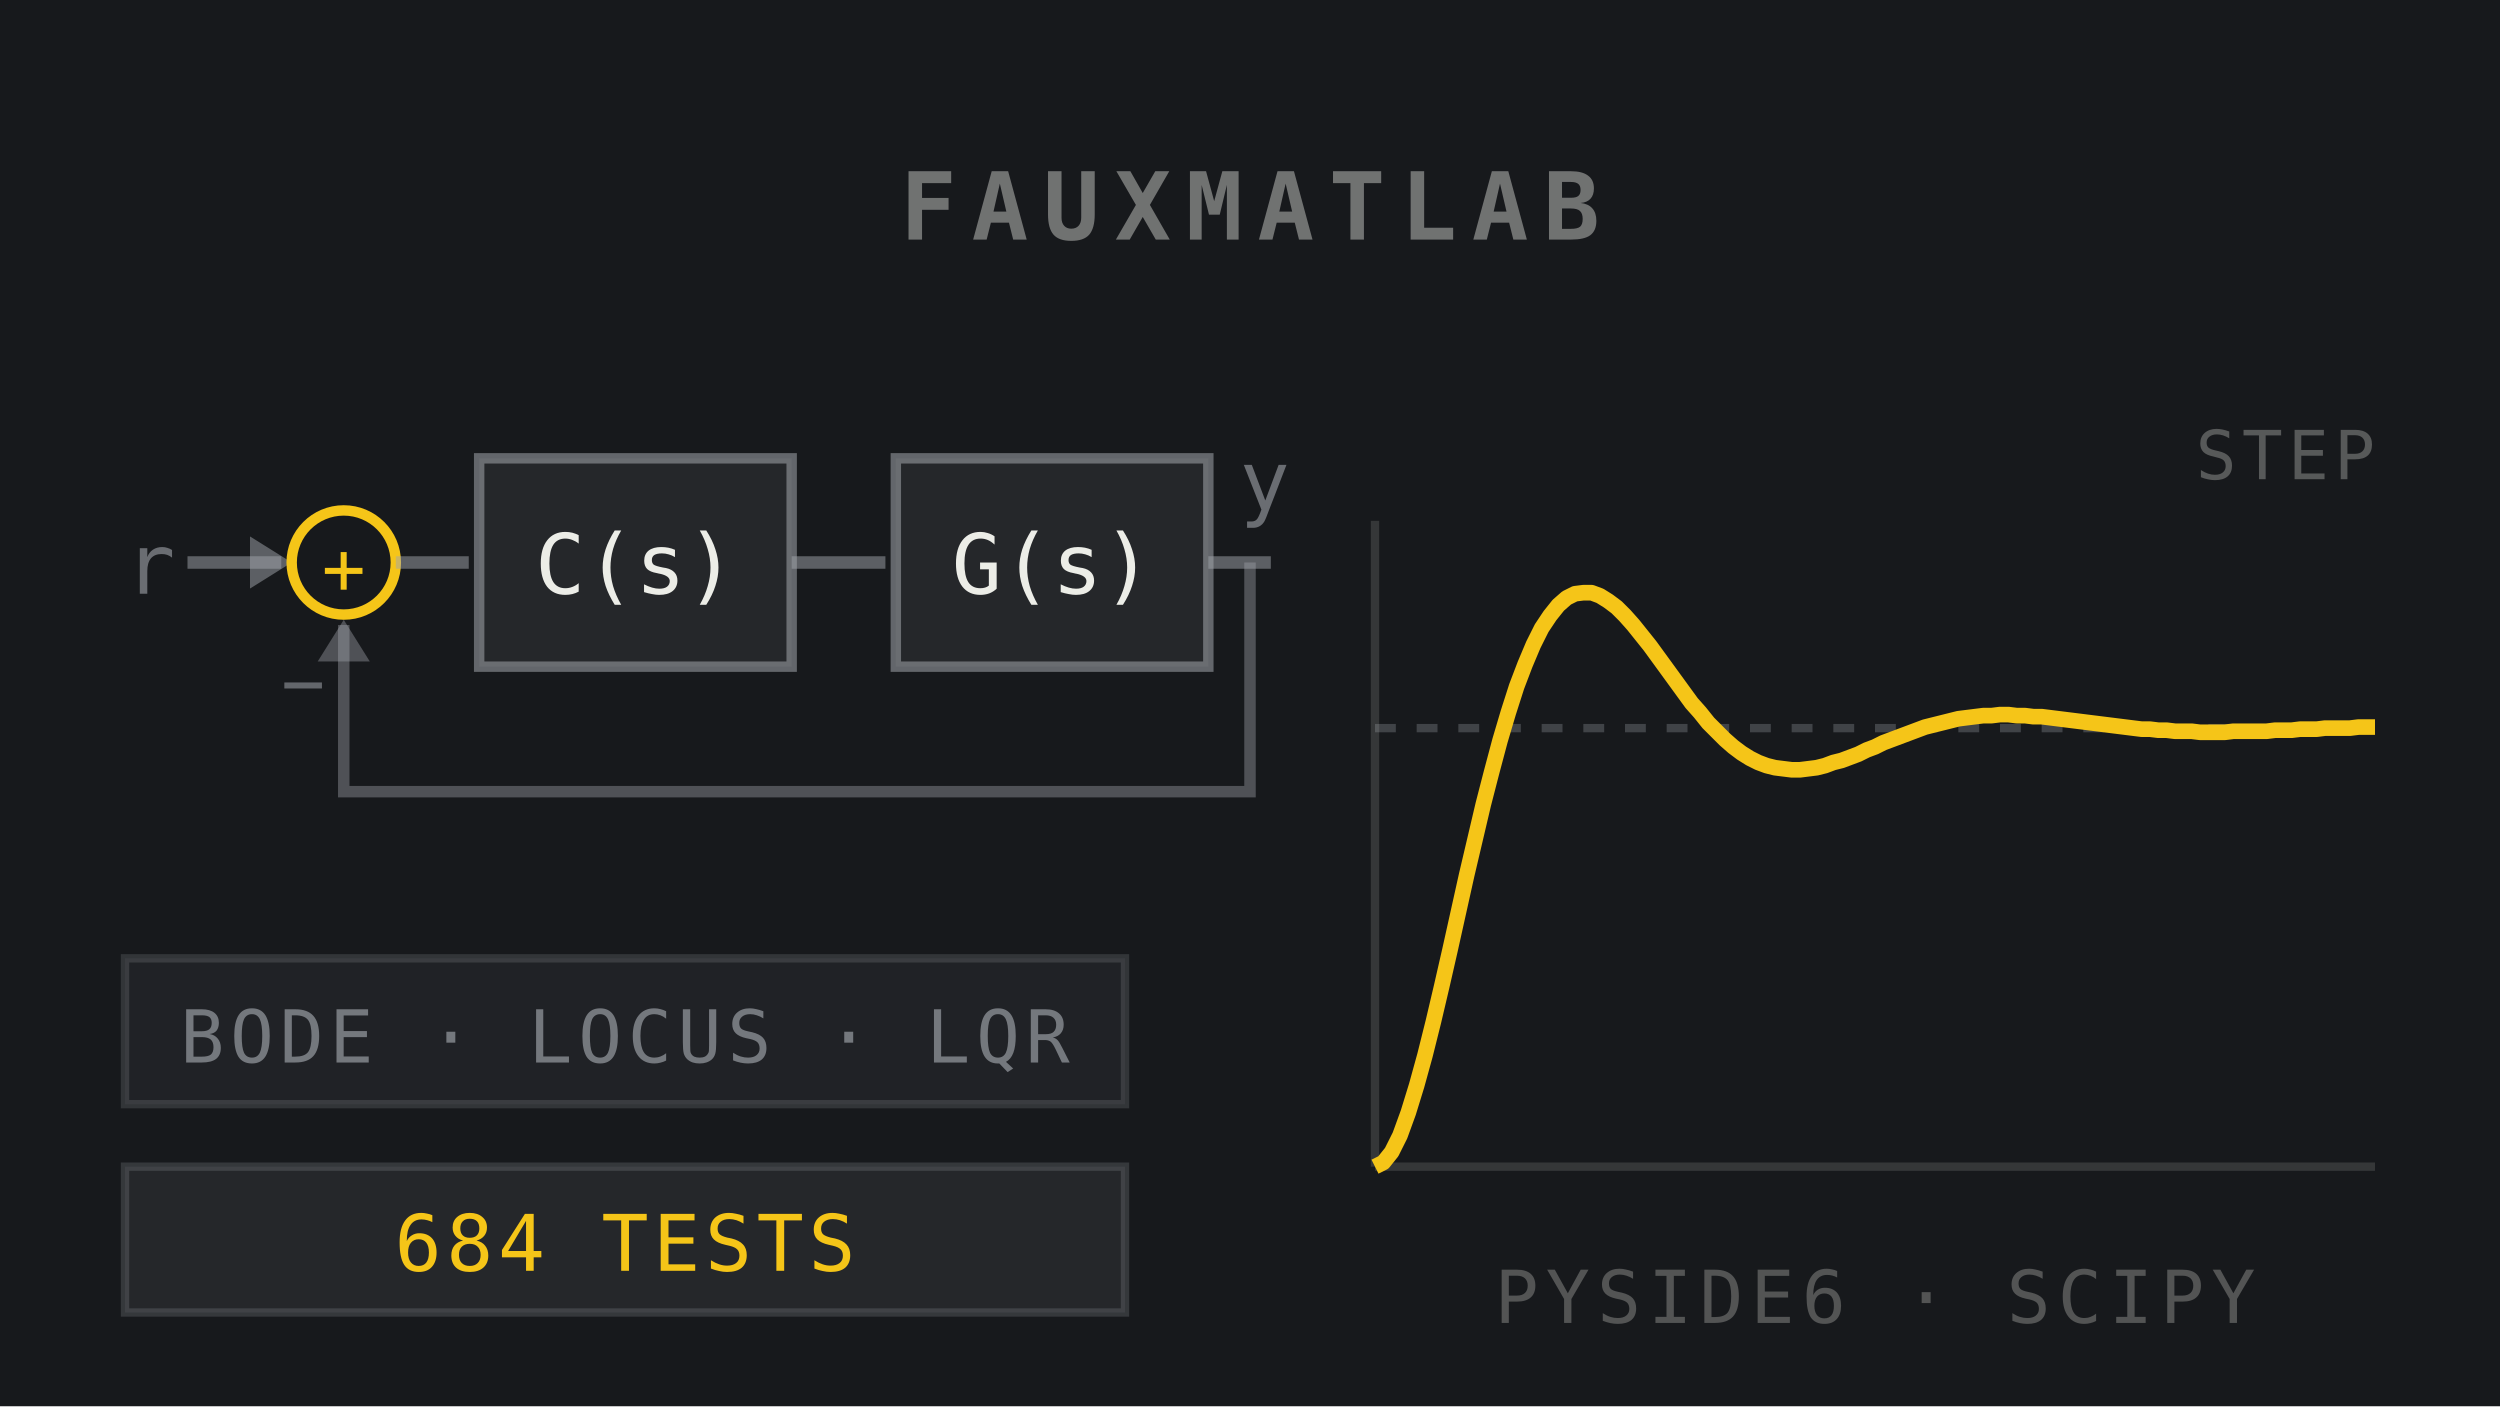
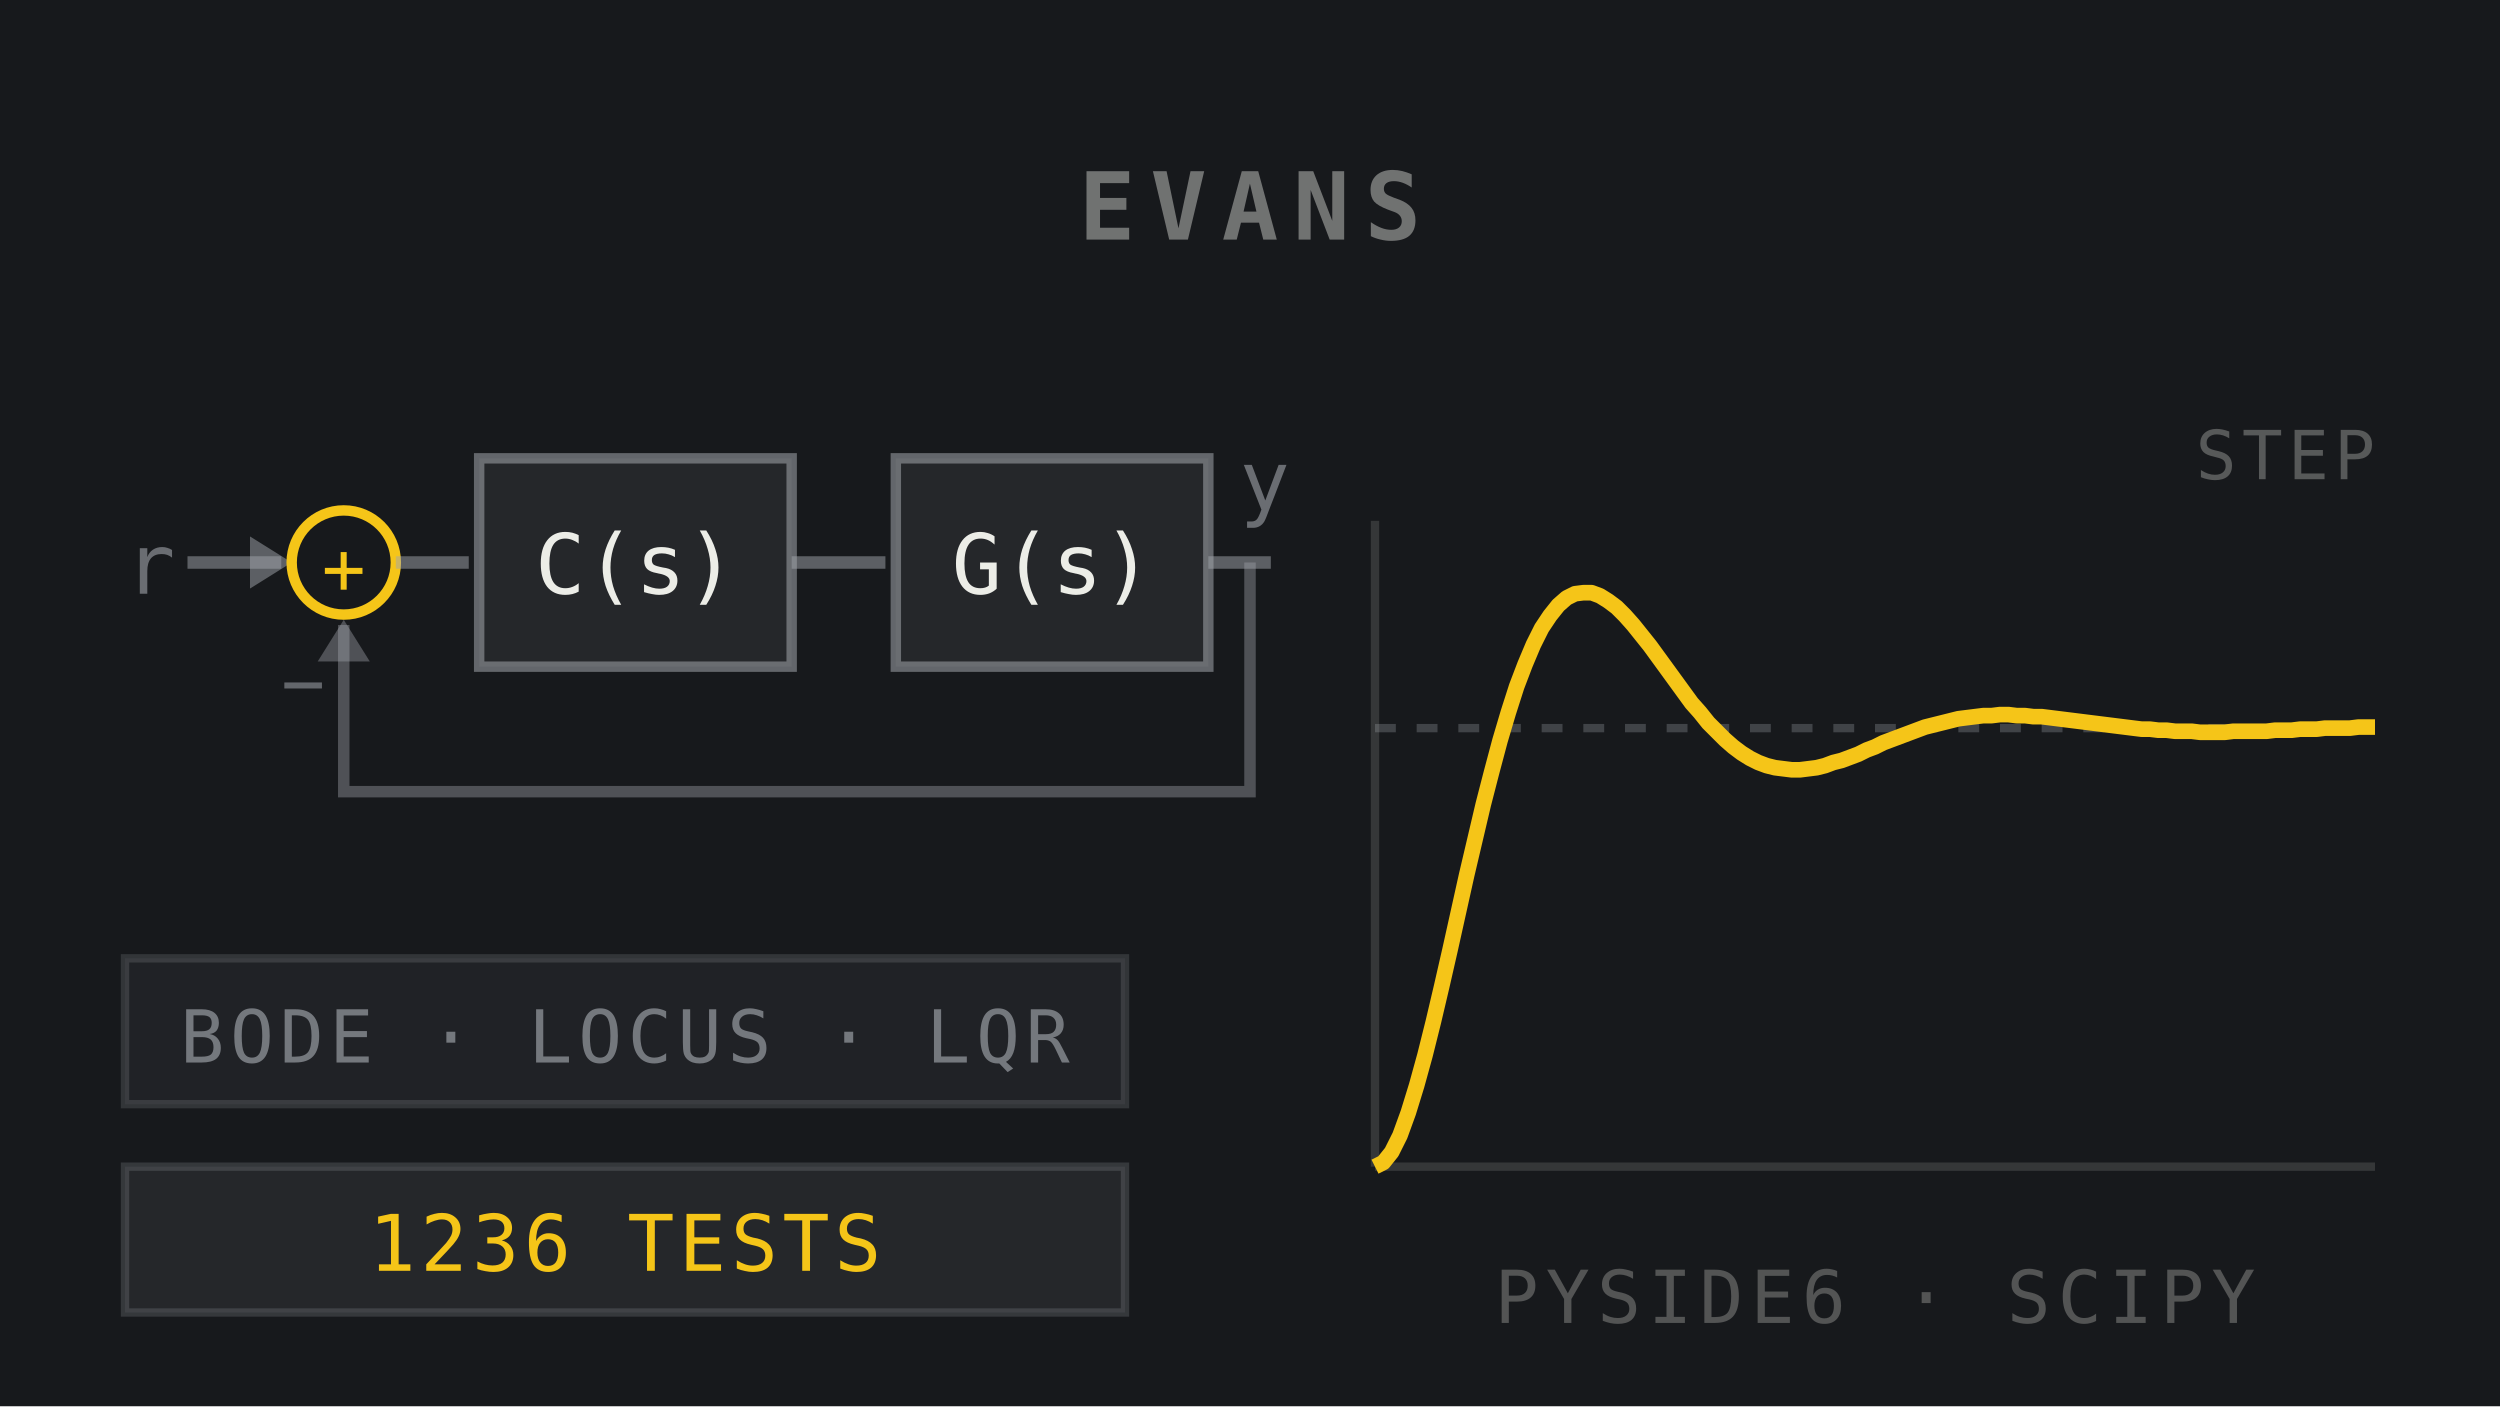
<svg xmlns="http://www.w3.org/2000/svg" viewBox="0 0 240 135">
  <rect width="240" height="135" fill="#17191c" />
-   <text x="120" y="23" text-anchor="middle" font-family="ui-monospace,monospace" font-size="9" font-weight="600" fill="rgba(236,237,231,0.42)" letter-spacing="0.16em">FAUXMATLAB</text>
+   <text x="120" y="23" text-anchor="middle" font-family="ui-monospace,monospace" font-size="9" font-weight="600" fill="rgba(236,237,231,0.42)" letter-spacing="0.16em">EVANS</text>
  <text x="12" y="57" font-family="ui-monospace,monospace" font-size="8" fill="rgba(162,166,172,0.6)">r</text>
  <line x1="18" y1="54" x2="27" y2="54" stroke="rgba(162,166,172,0.5)" stroke-width="1.2" />
  <polygon points="28,54 24,51.5 24,56.5" fill="rgba(162,166,172,0.5)" />
  <circle cx="33" cy="54" r="5" fill="#17191c" stroke="#f5c518" stroke-width="1" />
  <text x="33" y="57" text-anchor="middle" font-family="ui-monospace,monospace" font-size="7" fill="#f5c518">+</text>
  <line x1="38" y1="54" x2="45" y2="54" stroke="rgba(162,166,172,0.5)" stroke-width="1.2" />
  <rect x="46" y="44" width="30" height="20" fill="rgba(162,166,172,0.1)" stroke="rgba(162,166,172,0.55)" stroke-width="1" />
  <text x="61" y="57" text-anchor="middle" font-family="ui-monospace,monospace" font-size="8" fill="#ecede7">C(s)</text>
  <line x1="76" y1="54" x2="85" y2="54" stroke="rgba(162,166,172,0.5)" stroke-width="1.2" />
  <rect x="86" y="44" width="30" height="20" fill="rgba(162,166,172,0.1)" stroke="rgba(162,166,172,0.55)" stroke-width="1" />
  <text x="101" y="57" text-anchor="middle" font-family="ui-monospace,monospace" font-size="8" fill="#ecede7">G(s)</text>
  <line x1="116" y1="54" x2="122" y2="54" stroke="rgba(162,166,172,0.5)" stroke-width="1.2" />
  <text x="119" y="49" font-family="ui-monospace,monospace" font-size="8" fill="rgba(162,166,172,0.6)">y</text>
  <path d="M 120 54 L 120 76 L 33 76 L 33 60" fill="none" stroke="rgba(162,166,172,0.4)" stroke-width="1.1" />
  <polygon points="33,59.5 30.5,63.5 35.5,63.5" fill="rgba(162,166,172,0.4)" />
  <text x="27" y="68" font-family="ui-monospace,monospace" font-size="7" fill="rgba(162,166,172,0.55)">−</text>
  <line x1="132" y1="112" x2="228" y2="112" stroke="rgba(236,237,231,0.14)" stroke-width="0.8" />
  <line x1="132" y1="50" x2="132" y2="112" stroke="rgba(236,237,231,0.14)" stroke-width="0.8" />
  <line x1="132" y1="69.9" x2="228" y2="69.9" stroke="rgba(162,166,172,0.3)" stroke-width="0.8" stroke-dasharray="2,2" />
  <path d="M132.0,112.0 L132.8,111.6 L133.6,110.6 L134.4,109.0 L135.2,106.8 L136.0,104.2 L136.8,101.3 L137.6,98.1 L138.4,94.7 L139.2,91.2 L140.0,87.6 L140.8,84.0 L141.6,80.6 L142.4,77.2 L143.2,74.1 L144.0,71.1 L144.8,68.4 L145.6,65.9 L146.4,63.8 L147.2,61.9 L148.0,60.3 L148.8,59.1 L149.6,58.1 L150.4,57.4 L151.2,57.0 L152.0,56.9 L152.8,56.9 L153.6,57.2 L154.4,57.7 L155.2,58.3 L156.0,59.1 L156.8,60.0 L157.6,61.0 L158.4,62.0 L159.2,63.1 L160.0,64.2 L160.8,65.3 L161.6,66.4 L162.4,67.5 L163.2,68.4 L164.0,69.4 L164.8,70.2 L165.6,71.0 L166.4,71.7 L167.2,72.3 L168.0,72.8 L168.8,73.2 L169.6,73.5 L170.4,73.7 L171.2,73.8 L172.0,73.9 L172.8,73.9 L173.6,73.8 L174.4,73.7 L175.2,73.5 L176.0,73.2 L176.8,73.0 L177.6,72.7 L178.4,72.4 L179.2,72.0 L180.0,71.7 L180.8,71.3 L181.6,71.0 L182.4,70.7 L183.2,70.4 L184.0,70.1 L184.8,69.8 L185.6,69.6 L186.4,69.4 L187.2,69.2 L188.0,69.0 L188.8,68.9 L189.6,68.8 L190.4,68.7 L191.2,68.7 L192.0,68.6 L192.8,68.6 L193.6,68.7 L194.4,68.7 L195.2,68.8 L196.0,68.8 L196.8,68.9 L197.6,69.0 L198.4,69.1 L199.2,69.2 L200.0,69.3 L200.8,69.4 L201.6,69.5 L202.4,69.6 L203.2,69.7 L204.0,69.8 L204.8,69.9 L205.6,70.0 L206.4,70.0 L207.2,70.1 L208.0,70.1 L208.8,70.2 L209.6,70.2 L210.4,70.2 L211.2,70.3 L212.0,70.3 L212.8,70.3 L213.6,70.3 L214.4,70.2 L215.2,70.2 L216.0,70.2 L216.8,70.2 L217.6,70.2 L218.4,70.1 L219.2,70.1 L220.0,70.1 L220.8,70.0 L221.6,70.0 L222.4,70.0 L223.2,69.9 L224.0,69.9 L224.8,69.9 L225.6,69.9 L226.4,69.8 L227.2,69.8 L228.0,69.8" fill="none" stroke="#f5c518" stroke-width="1.5" stroke-linejoin="round" />
  <text x="228" y="46" text-anchor="end" font-family="ui-monospace,monospace" font-size="6.5" fill="rgba(236,237,231,0.3)" letter-spacing="0.08em">STEP</text>
  <rect x="12" y="92" width="96" height="14" fill="rgba(162,166,172,0.07)" stroke="rgba(162,166,172,0.2)" stroke-width="0.8" />
  <text x="60" y="102" text-anchor="middle" font-family="ui-monospace,monospace" font-size="7" fill="rgba(162,166,172,0.65)" letter-spacing="0.08em">BODE · LOCUS · LQR</text>
  <rect x="12" y="112" width="96" height="14" fill="rgba(162,166,172,0.1)" stroke="rgba(162,166,172,0.22)" stroke-width="0.8" />
-   <text x="60" y="122" text-anchor="middle" font-family="ui-monospace,monospace" font-size="7.5" fill="#f5c518" letter-spacing="0.06em">684 TESTS</text>
+   <text x="60" y="122" text-anchor="middle" font-family="ui-monospace,monospace" font-size="7.5" fill="#f5c518" letter-spacing="0.06em">1236 TESTS</text>
  <text x="180" y="127" text-anchor="middle" font-family="ui-monospace,monospace" font-size="7" fill="rgba(236,237,231,0.28)" letter-spacing="0.1em">PYSIDE6 · SCIPY</text>
</svg>
